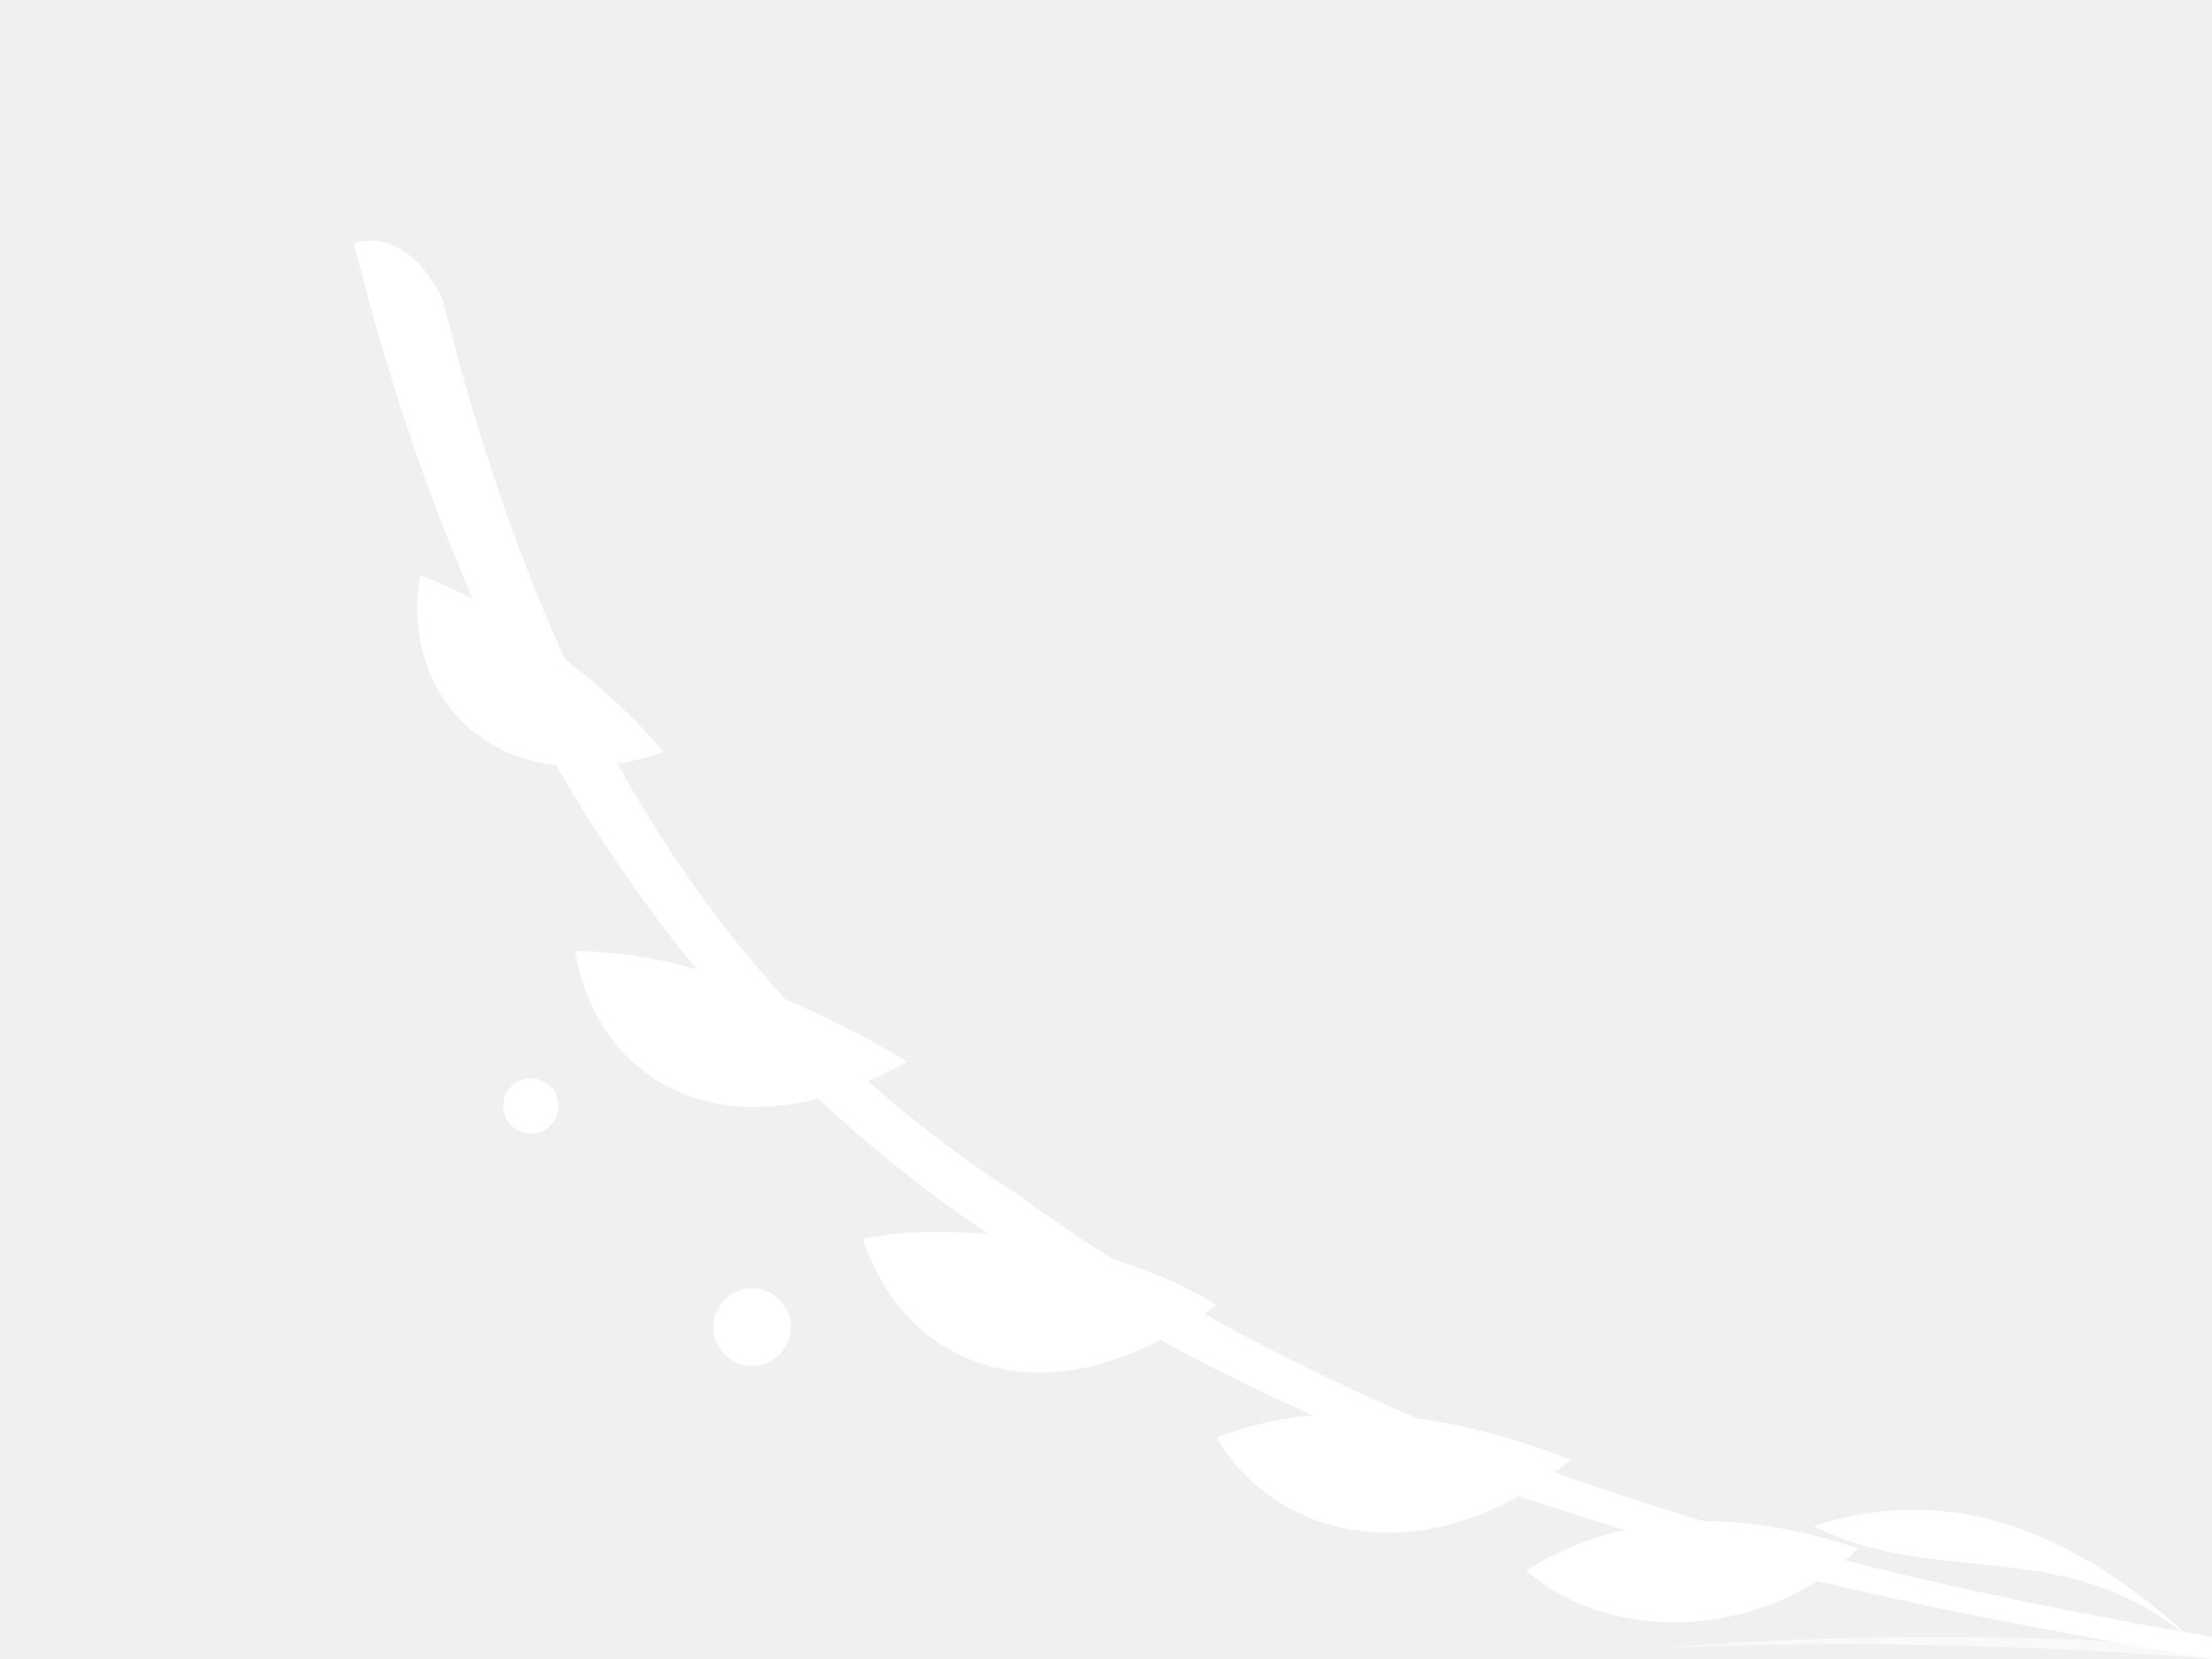
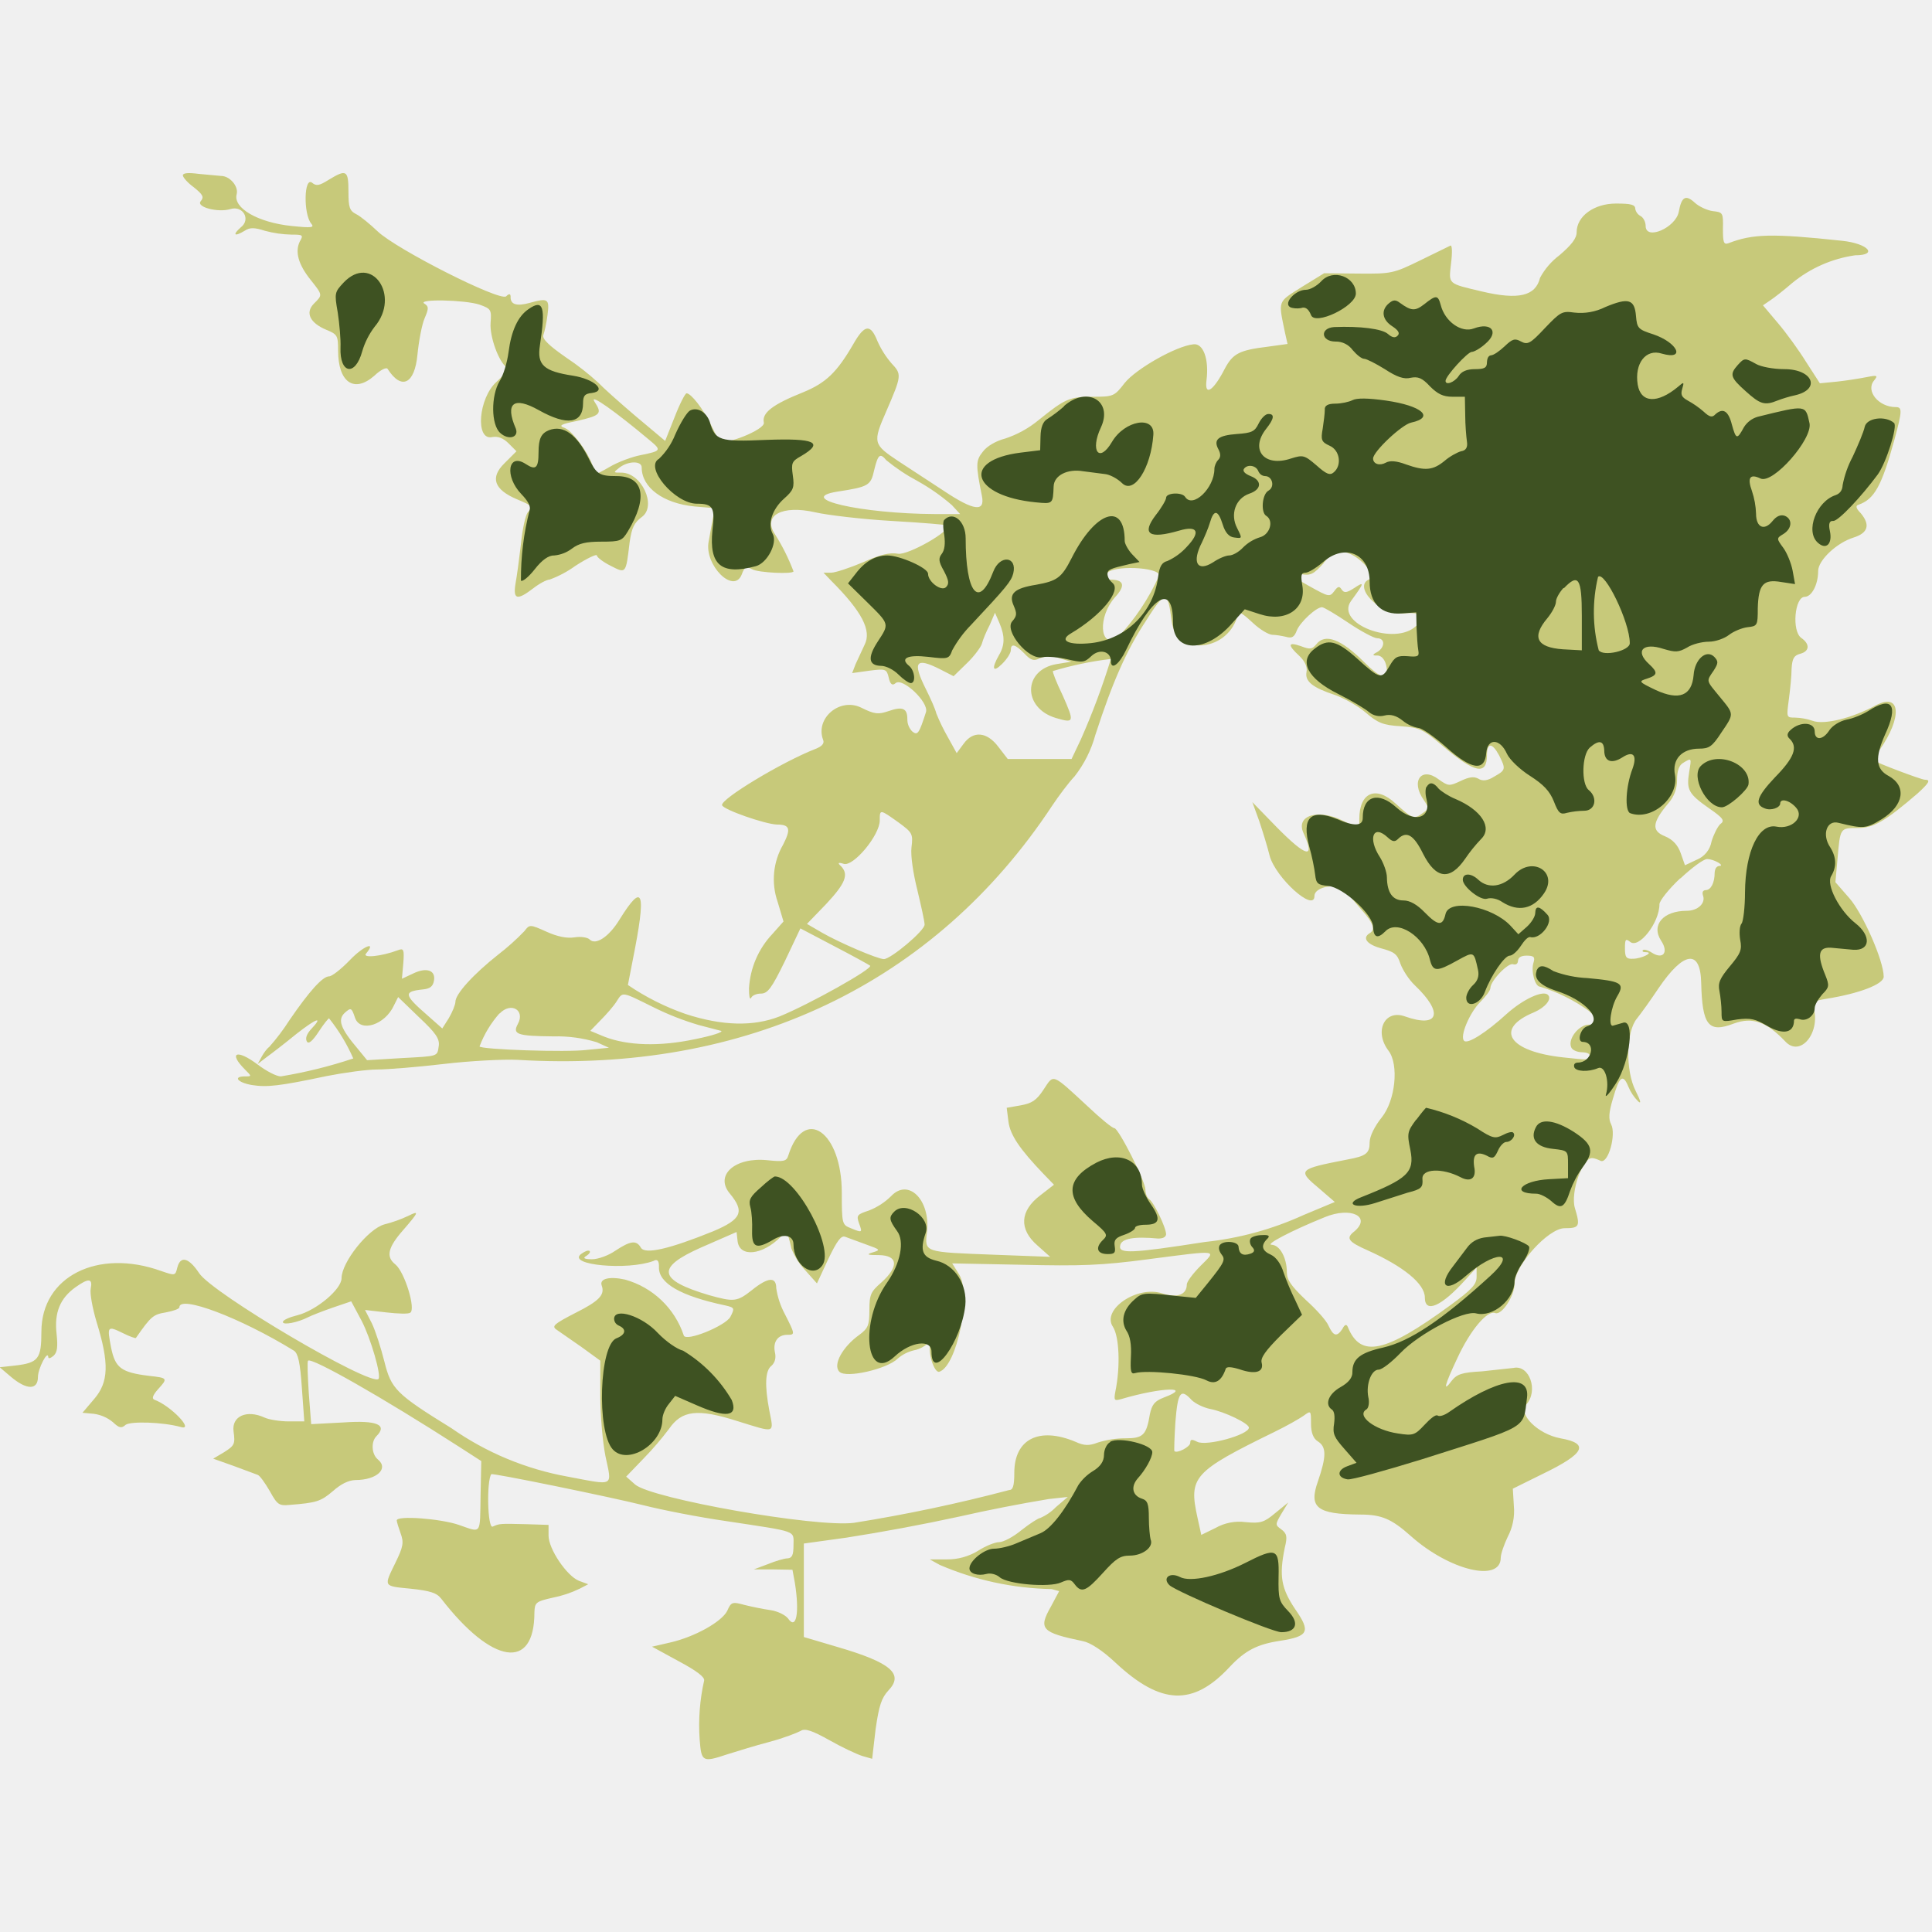
- <svg xmlns="http://www.w3.org/2000/svg" viewBox="0 0 200 150" fill="none">
-   <path d="M 200 150 C 165 144 125 136 90 112 C 60 92 42 62 32 22 C 35 21 38 23 40 27 C 49 63 64 90 92 108 C 125 132 165 142 200 148 Z" fill="white" />
-   <path d="M 168 140 C 160 148 146 149 138 142 C 146 137 156 136 168 140 Z" fill="white" />
-   <path d="M 142 132 C 130 142 116 140 110 130 C 120 126 132 128 142 132 Z" fill="white" />
-   <path d="M 110 118 C 95 129 82 124 78 112 C 88 110 102 113 110 118 Z" fill="white" />
-   <path d="M 82 96 C 66 105 54 98 52 86 C 62 86 74 91 82 96 Z" fill="white" />
-   <path d="M 60 68 C 45 73 36 63 38 52 C 46 55 55 62 60 68 Z" fill="white" />
-   <path d="M 200 150 Q 182 132 164 138 C 176 144 188 138 200 150 Z" fill="white" />
-   <circle cx="68" cy="120" r="3.5" fill="white" />
-   <circle cx="48" cy="100" r="2.5" fill="white" />
-   <path d="M 200 150 Q 175 148 150 149 Q 175 147 200 149 Z" fill="white" opacity="0.6" />
+ <svg xmlns="http://www.w3.org/2000/svg" viewBox="0 0 560 560">
+   <path fill="#c7c97a" fill-rule="evenodd" d="M53 50.8c0 .6 1.4 2.2 3.2 3.5 2.6 2.1 3 2.8 2 4-1.5 1.7 5 3.4 8.6 2.3s6 3 3 5.3c-2.5 2.2-1.9 2.8 1.1 1 1.5-1 2.8-1 5.9 0a32 32 0 0 0 7.6 1.1c3.4 0 3.6.1 2.5 2q-2.2 4.5 3.2 11.2c3.5 4.4 3.4 4.3.9 6.8-2.6 2.6-1.2 5.6 3.6 7.6 3.2 1.3 3.4 1.7 3.4 6 0 9.2 4.6 12.4 10.4 7.4 2-1.9 3.7-2.7 4-2 4 6.2 7.8 4.3 8.6-4.2.4-4 1.3-8.8 2.1-10.6 1.2-2.8 1.2-3.4-.1-4.2-2.2-1.4 11.8-1.1 16 .3 3.3 1.2 3.5 1.4 3.2 5.3-.3 4 2.4 11.4 4.7 12.9.6.3-.8 2.2-3 4.2-5.2 4.7-6.2 17-1.3 16q2.5-.5 4.8 1.8l2.3 2.3-3.5 3.5q-6.3 6.2 3.6 10.4c4.7 2 4.7 2 3.2 3.8-.7.8-1.6 5-2 9.2-.5 4.3-1.2 9.5-1.6 11.6-.7 4.5.5 4.8 5.2 1.2 1.8-1.4 3.9-2.5 4.7-2.5a31 31 0 0 0 7.5-4c3.4-2.2 6.2-3.5 6.2-3s1.8 1.9 4 3c4.5 2.3 4.4 2.4 5.5-6.8.6-4.2 1.3-5.7 3.6-7.4 4.3-3.2-.1-12.8-6-12.8-2.4 0-2.4 0-.5-1.5 2.5-1.9 6.4-2 6.4 0 0 5.8 6.2 10.4 15.3 11.3l5.9.5-.7 3.6-1.1 6.1c-1.3 6.8 7.3 15.4 9.6 9.5.8-2.2 1.3-2.4 3-1.5 1.7 1 12 1.5 12 .6a60 60 0 0 0-5.4-10.8c-3.6-5.4 2.1-8.5 11.7-6.3 3.5.8 13.5 2 22.2 2.5s16 1.1 16.1 1.3c1.4 1.4-11.4 8.7-14.3 8.2-2.4-.4-5.1.2-10.2 2.5-3.8 1.6-8 3-9.2 3h-2.2l2.2 2.3c9 9 11.8 14.5 9.7 18.6l-2.6 5.6-1 2.6 5-.7c4.7-.6 5-.5 5.6 2q.6 2.9 2 1.6c2-1.7 9.7 5.6 8.8 8.4-2 6.2-2.4 6.9-4 5.6a5 5 0 0 1-1.4-3.6c0-3.1-1.4-3.7-5.4-2.3-3 1-4 1-8-1-6.2-3-13.4 3.1-11 9.4q.6 1.5-2.3 2.6c-9.7 3.8-27.6 14.6-27 16.3.4 1.3 12.5 5.5 15.9 5.6 3.8 0 4.1 1.3 1.8 5.8a20 20 0 0 0-1.6 16.6l1.7 5.7-3.2 3.6a25 25 0 0 0-6.8 15.8q0 3.5.6 2.8c.2-.7 1.5-1.3 2.8-1.3 2 0 3.1-1.4 7-9.4l4.5-9.5 9.7 5.1c5.4 2.8 10.1 5.4 10.5 5.7 1 .8-17.6 11.2-26.2 14.7q-11.4 4.5-27.3-.7a71 71 0 0 1-16.7-8.4l1.4-7.2c4-20 3.1-22.9-3.8-11.8-3.1 5.1-7 7.6-8.7 5.8-.6-.6-2.6-.9-4.4-.6q-3.3.5-8-1.6c-4.9-2.2-5-2.2-6.5-.2a70 70 0 0 1-7.6 6.8c-7.2 5.7-12.4 11.4-12.4 13.7 0 .8-.9 3-1.9 4.7l-1.9 3-4.3-3.8c-6.9-6-7-6.9-1.4-7.5 2.2-.2 3-.9 3.3-2.6.5-3-2.2-3.9-6.1-2l-3.2 1.5.4-4.5c.3-4 .1-4.4-1.5-3.8-4.7 1.8-10.5 2.4-9.3 1 3.2-3.8-.8-2.2-4.7 1.9-2.5 2.6-5.2 4.7-6 4.7q-2.8 0-11.5 12.7a61 61 0 0 1-5.9 7.8c-.5.3-1.5 1.6-2.1 2.7l-1.2 2.2 2.6-2c1.4-1 5.3-4 8.6-6.7 6-4.7 8-5.3 4.1-1.2q-1.7 2-1.1 3.3.7 1.5 3.5-2.8c1.5-2.3 2.9-4 3-3.8a52 52 0 0 1 7 11.6 137 137 0 0 1-21 5.2c-1.3 0-4.3-1.6-6.8-3.5-6-4.5-8.5-3.4-3.6 1.5 2 2 2 2 0 2-3.6 0-2.1 1.8 2 2.5 4.4.7 8 .3 21.7-2.6 5.1-1 11.7-1.9 14.6-1.9s11.7-.7 19.3-1.6 17.2-1.4 21.4-1.2c66.2 4 120.9-22 155-73.7 1.8-2.7 4.7-6.6 6.5-8.5a34 34 0 0 0 6-12c5-15.4 9-24.4 14.5-32.8 5.8-9.2 6.5-9.2 7.6-.2 1.2 10 15.7 9.2 19-1.1.5-1.8.9-1.7 4.5 1.6 2.1 2 4.7 3.5 5.7 3.5s2.7.3 4 .6c1.7.5 2.4 0 3.1-1.9 1-2.4 5.6-6.7 7.3-6.7.5 0 3.9 2 7.6 4.5s7.5 4.5 8.4 4.5c2.3 0 2.3 2.6 0 4q-2.2 1.1 0 1c1.6 0 2.8 2 2.8 4.6q-.2 3.7-6.5-2.6-10.2-10.2-14-5.2c-1.2 1.4-1.8 1.5-4.4.5q-5.7-2-.5 2.8 2.5 2.4 2.1 4.7c-.5 2.7 1.7 4.5 8.4 6.7 2.5.9 6.5 3.1 8.7 5 3.5 3 5 3.7 10.2 4 5.6.4 6.5.9 12.4 5.9 9.1 7.7 12.6 8.4 12.6 2.5 0-3.7 1.5-3.7 3.5 0 2 4 2 4.3-1.4 6.2q-2.8 1.8-4.6.6c-1.3-.7-2.7-.5-5.2.7-3.2 1.5-3.5 1.5-6.3-.5-5-3.8-8.2.5-4.3 6 1.5 2.3 1.5 2.5-.2 3.7-2.7 2-3 1.8-8-2.7-5.7-5.3-10.5-3.2-10.5 4.5 0 3.1.3 3-4.5.6-7.3-3.7-14-1.7-11.7 3.4q5.3 11.6-7.8-1.7l-7-7.2 2 5.5c1 3 2.4 7.5 3 10 1.7 6.4 13 16.6 13 11.7 0-2.8 7-3.9 9-1.4l4.9 5.7c3.2 3.6 3.8 5.5 2.1 6.5-2.3 1.4-.7 3.3 3.4 4.4 3.7 1 4.6 1.6 5.5 4.4.7 1.9 2.5 4.7 4.2 6.3 8.4 8 7 12.5-2.9 9-5.9-2.1-9 4.4-4.7 10 3 4 2 14.3-2 19.3-2.1 2.6-3.5 5.5-3.5 7.2 0 3.2-1 4-6.5 5-14.3 2.8-14.6 3-8 8.5l4.4 3.8-9.1 3.8a92 92 0 0 1-28.6 7.8c-21.2 3.3-25.1 3.5-24.5 1q.5-3 11-2 2.1 0 2.3-1.2c0-2-3.6-9.4-4.9-10.2-.6-.4-1.1-1.6-1.1-2.8 0-2.4-7.8-17.8-9-17.8-.6 0-4-2.8-7.7-6.3-10.6-9.8-9.8-9.4-12.8-4.9-2.1 3.2-3.4 4-6.7 4.6l-4 .7.5 4c.5 3.9 3.3 8 10.2 15.2l3 3.1-4 3.1c-5.9 4.5-6.2 9.8-.8 14.5l3.7 3.3-16-.6c-20.8-.8-20.4-.6-19.7-6.7 1-9.2-5.4-15.6-10.4-10.3a19 19 0 0 1-6.5 4.2c-3.4 1.1-3.6 1.4-2.8 3.7 1 2.7 1 2.8-2.4 1.4-2.5-1-2.6-1.2-2.6-10.3 0-17.7-10.9-25.3-15.5-10.8-.5 1.7-1.3 1.9-6 1.4-9.4-1-15.4 4.3-11 9.6s3.5 7.5-4.8 11q-19 7.7-20.9 4.8c-1.3-2.3-3-2.1-7.4.8-2 1.4-5 2.5-6.8 2.5q-3.4 0-1.6-1 1.3-.9.9-1.4-.7-.4-2.5.9c-4.1 3.2 13.5 4.8 21 2q1.7-1 1.6 1.8-.2 7 19.3 11.1c2.6.6 2.7.8 1.4 3.3-1.4 2.6-12.9 7.3-13.5 5.4a25 25 0 0 0-17-16.2c-4.5-1-7.5-.3-6.8 1.7 1 2.7-.7 4.5-7.7 8-6 3.1-6.9 3.8-5.4 4.8l7.2 5 5.5 4v10.2c0 5.7.7 13.5 1.5 17.5 1.9 9 2.8 8.5-11 5.9a85 85 0 0 1-33.6-14c-16.2-10-17.5-11.4-19.5-19.4-1-4-2.6-8.9-3.6-11l-2-3.9 6.1.7c3.4.4 6.5.5 7 .1 1.7-1-1.6-11.8-4.3-14-2.8-2.2-2.2-4.9 2.3-10 4.5-5.2 4.7-5.7 1.5-4.1a38 38 0 0 1-7 2.5c-4.7 1.3-12.4 11-12.4 15.6 0 3.2-7.3 9.3-12.7 10.7-2.4.6-4.3 1.4-4.3 2 0 1 4.4.1 7.3-1.4 1-.5 4.3-1.8 7.2-2.8l5.3-1.8 3 5.6c2.7 5.2 5.8 16 4.9 16.9-2.3 2.2-48.2-24.8-52-30.7-3-4.5-5.4-5.1-6.3-1.6-.6 2.4-.6 2.4-4.7 1C28.3 361.8 12 370 12 386c0 7.9-.9 9-7.5 9.8l-4.6.5 3.3 2.8c4.5 3.8 7.8 3.9 7.8 0 0-2.4 2.9-8 3-5.7q.1.7 1.5-.4c1.1-1 1.3-2.5.9-6.4-.7-6.1 1-10.3 5.5-13.5 3.8-2.7 5-2.6 4.4.4-.3 1.3.5 5.7 1.7 9.7 3.7 12 3.5 17.4-.7 22.3l-3.4 4 3.3.3a11 11 0 0 1 5.5 2.4c1.8 1.7 2.5 1.9 3.7.8 1.5-1.1 10.8-.8 15.9.6 4.3 1.3-2.8-6.2-7.6-7.9q-1.1-.5 1-2.9c3-3.3 3-3.4-2.5-4-8.1-1-9.8-2.3-11-8.2-1.2-6.2-1.1-6.4 3.4-4.2 2 1 3.7 1.6 3.8 1.4 4.4-6.3 5-6.8 8.7-7.4 2.1-.4 3.9-1 3.9-1.5 0-3.6 17.6 3 33.2 12.6 1.2.8 1.8 3.4 2.3 10.8l.7 9.7h-4.5c-2.5 0-5.7-.5-7-1.1-5.2-2.4-9.6-.4-9 4 .5 3.6.3 4.1-2.7 6l-3.2 1.9 5.9 2.1 7 2.6c.6.2 2.1 2.3 3.5 4.7 2.2 4 2.7 4.3 5.8 4 7.7-.6 9-1 12.5-4q3.5-3.1 6.5-3.2c6.2 0 9.8-3.3 6.5-6-1.8-1.5-2-5.1-.4-6.7q5-5-9.5-4l-9.4.5-.7-9c-.3-5-.5-9.2-.2-9.4 1-1 21 10.3 44 25.1l6.2 4-.2 9.8c-.2 11.8.4 11-6.3 8.7-5.2-1.8-18-2.8-18-1.3 0 .4.5 2 1.1 3.7 1 2.7.8 3.9-1.5 8.6-3.4 7-3.6 6.7 4.5 7.5 5.6.6 7.5 1.2 8.8 2.9 14.7 19 27 21 27 4 .1-2.9.4-3.2 5.3-4.3a32 32 0 0 0 7.8-2.6l2.5-1.3-2.7-1c-3.5-1.4-8.8-9.2-8.8-13.1V442l-6.2-.2c-8-.2-8-.2-10 .7-1.5.6-1.8-13.2-.4-15.2.3-.4 34.5 6.6 44.1 9 5.5 1.4 16.3 3.5 24 4.6 21 3.2 19.5 2.6 19.5 7 0 2.8-.4 3.7-1.7 3.8-1 0-3.6.8-5.8 1.7l-4 1.5h5.6l5.6.1.7 3.8c1.4 8.8.4 13.8-2 10.3-.8-1-3-2.1-5.1-2.4s-5.5-1-7.5-1.5c-3.6-1-3.9-.8-5 1.7-1.6 3.2-9.5 7.6-16.6 9.2l-5.2 1.2 7.7 4.2q7.7 4.1 7.4 5.6a59 59 0 0 0-1.3 17.1c.5 6.5.8 6.7 8 4.3 2.6-.8 8-2.5 12.2-3.6s8.2-2.7 9.1-3.2c1.2-.8 3.3-.1 8.3 2.7 3.7 2.1 8 4.1 9.6 4.6l2.8.8 1-8.6c1-6.9 1.7-9 3.7-11.2 4.6-4.8.7-8.1-14.7-12.6l-9.8-2.9v-27.1l12.3-1.7a574 574 0 0 0 32.7-6.1 458 458 0 0 1 26-5.1l5.5-.6-3.5 3a14 14 0 0 1-4.5 3.1c-.5 0-3 1.6-5.4 3.5-2.4 2-5.3 3.5-6.5 3.5s-3.9 1.1-6.1 2.5a17 17 0 0 1-9 2.5h-5l2.9 1.6a86 86 0 0 0 32.4 7l2.2.6-2.4 4.5c-3.7 6.5-2.7 7.5 9.3 10 2.1.4 5.7 2.7 9.5 6.3 13.1 12.2 22.4 12.6 33 1.2 4.5-4.8 8-6.6 14.6-7.6 8.3-1.3 9-2.6 4.4-9.2-4-6-4.7-9.5-3-17.8.8-3.2.6-4.1-1-5.3-1.8-1.3-1.8-1.4 0-4.5l2-3.3-3.8 3.1c-3.2 2.7-4.3 3-8.5 2.6a14 14 0 0 0-8.8 1.7l-4.1 2-1.1-5c-2.6-11.8-1.3-13.3 22.4-24.9 3.3-1.6 7-3.7 8.3-4.6 2.2-1.6 2.2-1.6 2.2 2.2q0 4 2 5.2c2.5 1.6 2.5 4.3 0 11.6-2.7 7.6-.3 9.5 12.2 9.6 6.2 0 9.1 1.2 14.7 6.2 11.2 10 26.1 13.6 26.1 6.3 0-1.1 1-3.9 2-6a16 16 0 0 0 1.8-9l-.3-5 8.7-4.3c12.2-5.9 13.6-8.8 5.1-10.3-6.5-1.2-12.4-7-9.9-9.8 3.6-4 .9-11.6-3.7-10.6l-9.2 1c-5.7.3-7.2.8-8.7 2.7q-4 5.4 1.6-6.5c3.8-8.2 8.7-14 11-13.1 1.9.7 5.6-5 5.6-8.5 0-5.3 9.8-16.1 14.5-16.1 4.3 0 4.6-.5 3-5.8-1.4-4.6 2.3-15.1 5.2-14.5.4 0 1.5.4 2.3.8 2.2.8 4.5-7.7 3-10.6-.8-1.5-.7-3.4.5-7.4 1.9-6.6 2.9-7.4 4.5-3.5a13 13 0 0 0 2.8 4.2q1.5 1.4-.7-3c-3-5.9-2.8-17.2.4-21 1.2-1.5 4-5.4 6.2-8.7 7.3-10.8 12.2-11.5 12.4-1.6.3 12.3 2.1 14.6 9.4 11.8 5.4-2 9.5-.6 15 5.2 4.3 4.6 10.2-2.4 8.2-9.8-.4-1.7.1-2 3.7-2.6 9.4-1.5 16.6-4.2 16.6-6.4 0-4.6-6-18.2-9.9-22.7l-4.1-4.7.6-6.6c.8-9.2.7-9.1 5.9-9.1 4.6 0 8-2 17.3-10 3.4-3.1 3.9-4 2.1-4-1 0-14-4.9-14.8-5.6-.2-.1.6-1.5 1.7-3 6.7-9.6 6.1-16.7-1-13-7 3.8-15.2 5.8-18.5 4.5a17 17 0 0 0-5-.9c-2.5 0-2.5 0-1.8-5.2.4-3 .8-7 .8-9 .2-3 .7-3.8 2.5-4.3 2.7-.7 2.9-2.8.3-4.6-2.8-2-1.9-11.9 1-11.9 2 0 3.9-3.5 3.9-7.5 0-3.1 5.4-8.2 10.3-9.7q6.3-2 2-7.1-2-2-.6-2.4c4.6-1.6 6.7-5.4 10.4-18.8 2.3-8.5 2.3-9.5.4-9.5-5 0-8.8-4.7-6.3-7.7 1.2-1.5 1-1.6-2.1-1-2 .4-5.8 1-8.5 1.3l-5.1.5-4-6.2c-2.1-3.4-5.8-8.5-8.2-11.3l-4.3-5.1 2.2-1.5c1.2-.8 4-3 6.2-4.9a37 37 0 0 1 18.3-8.1c6.8 0 3.8-3.4-3.7-4.2-20.5-2.2-26-2-33 .7-1.4.5-1.6-.3-1.6-4.2.1-4.6 0-4.8-2.9-5.1-1.6-.2-4-1.3-5.2-2.4-2.7-2.5-3.9-1.8-4.7 2.6-.9 4.6-9.6 8.4-9.6 4.1 0-1.2-.7-2.5-1.5-2.9a3 3 0 0 1-1.5-2c0-1.3-1.2-1.6-5.6-1.6-6.4 0-11.4 3.7-11.4 8.3 0 1.8-1.5 3.7-5 6.7a20 20 0 0 0-5.6 6.5c-1.3 5.3-6.2 6.5-16.8 4-10.1-2.4-9.7-2-9-8.2.4-3.2.3-5.4-.2-5.1l-8.8 4.3c-7.6 3.7-8.2 3.9-17.8 3.8l-10-.1-6.5 4c-7.1 4.5-6.8 3.7-4.8 13.4l.7 3.1-5.8.8c-8.2 1-10 2-12.3 6.2-3.3 6.5-6 8.4-5.4 3.6.8-6.1-.9-10.9-3.8-10.5-5 .5-16.6 7.1-19.9 11.2-3 3.9-3.3 4-9.3 4-6.8 0-8 .6-15.7 6.8a30 30 0 0 1-9.6 5.3c-2.7.7-5.3 2.2-6.5 3.8-2.1 2.6-2.1 3.8-.3 12.8 1 4.8-2.3 4.4-11-1.4l-13.3-8.7c-7.2-4.8-7.4-5.3-3.4-14.4 4.5-10.4 4.5-10.7 1.5-13.9a26 26 0 0 1-4.1-6.5c-2-5-3.7-4.8-7 1-4.7 8.1-7.9 11.2-14.5 13.9-9 3.6-12 6-11.4 8.8.5 2-11.6 6.8-13 5.3L206 123c-2.2-4.5-5.7-9-7-9-.4 0-2 3.1-3.5 7l-2.7 6.8-8.7-7.3c-4.7-4-9.5-8.3-10.6-9.5a77 77 0 0 0-9.3-7.3c-5.2-3.6-7.1-5.5-6.7-6.6.3-.8.9-3.4 1.2-5.8.6-4.7.2-5-5.2-3.5q-5.4 1.5-5.5-1.5.1-1.8-1.3-.4c-1.9 1.5-31.7-13.6-37.2-18.8-2.2-2.1-5-4.4-6.2-5-2-1-2.3-2-2.3-6.6 0-6.2-.6-6.5-5.7-3.4-2.7 1.7-3.6 1.9-4.8.9-2.4-2-2.6 9-.3 11.8 1 1.2.2 1.3-5.7.7-9.7-1-17-5.2-15.9-9.2.6-2.3-2-5.3-4.5-5.3l-6.5-.6q-4.5-.6-4.6.4m119.3 65.6c2.3 3.5 1.9 4-5 5.6-5 1-5.5 1.4-3.5 2.1 2.5 1 8.2 9.3 8.2 12.1 0 1.7.4 1.6 4.6-.8 2.5-1.5 6.6-3 9.2-3.5 5.9-1.2 6-1.4 2.5-4.3-9.9-8.3-17.6-13.8-16-11.2m81.1 19.8c-1 4.5-1.5 4.9-10.7 6.3-12.4 2 7 6.4 28.2 6.5h7.4l-2.4-2.6a59 59 0 0 0-10-7 55 55 0 0 1-9-6c-1.8-2.2-2.4-1.7-3.5 2.8m130.3 27c-3 3.3-3.8 3.7-6.6 3.2-4.5-1-3.9 0 2.6 3.6 5.4 3 5.7 3.1 7 1.4 1.1-1.5 1.5-1.6 2.2-.5.7 1 1.4 1 3.7-.5 3-2 2.9-1.5-1 3.8-4.7 6.6 12.8 13.2 18.9 7.2q4.5-4.3-3.8-3.6c-7 .5-15-8.2-9.5-10 2.1-.7-2.8-6.3-6.5-7.5-3.3-1-3.7-.9-7 2.8m-62.8 3.2q-1.2 1.8.8 1.7 6.2 0 1.5 5.1c-5 5.6-4.5 14.7.5 12a65 65 0 0 0 12.3-18.3c0-2.5-13.8-3-15.1-.6m-34 14.9c-1 1.9-2 4.3-2.3 5.5-.3 1-2.3 3.7-4.4 5.7l-3.8 3.7-3.9-2c-7.1-3.6-8.1-2.2-4.1 5.8 1.3 2.6 2.7 5.7 3 7a56 56 0 0 0 3.3 6.8l2.6 4.7 2-2.7c2.8-3.9 6.8-3.5 10.1.9l2.7 3.5h18.5l2.7-5.7A209 209 0 0 0 322 191a99 99 0 0 0-16.8 3.5c-.2.2 1 3.3 2.8 7 3.5 7.9 3.4 8.2-2 6.6-9.6-2.9-9.5-13.9.2-15.6l4.3-.7-3.4-1a8 8 0 0 0-5.7 0c-1.8.9-2.6.6-4.5-1.4q-3.9-4-3.9-1c0 .9-1.1 2.6-2.5 4-2.7 2.7-3.2 1.5-1-2.4 1.8-3 1.8-5.6.2-9.4l-1.3-3zm201 40q-1.8 1-1.8 4.9a10 10 0 0 1-2.5 6.8c-4.7 5.6-5 8-1 9.6q3.4 1.4 4.6 5l1.2 3.4 3.4-1.6a7 7 0 0 0 4.3-5.3c.6-2 1.7-4.2 2.5-5 1.4-1 1-1.7-3.2-4.6-6-4.2-6.6-5.4-5.8-10.4.7-4.3.8-4.3-1.7-2.8M255 237.8c0 4.3-7.6 13.4-10.4 12.6q-2.5-.8-.8.7c2.3 2.4 1.2 5-4.3 10.9l-5.6 5.8 4.3 2.5c5 2.9 16.2 7.7 18 7.7 2 0 11.8-8.2 11.8-10 0-.9-1-5.4-2.1-10-1.2-4.8-2-10-1.7-12.4.5-3.9.2-4.3-3.6-7.1-5.6-4-5.6-4-5.6-.7m232 16.8c-3.3 3.1-6 6.5-6 7.5 0 5.4-6 13-8.5 10.9-1.3-1-1.5-.8-1.5 1.9 0 2.6.4 3.1 2.3 3 2.5 0 6.3-1.9 3.8-1.9q-1.3 0-.9-.6c.3-.3 1.5 0 2.7.8 3.2 2 4.8-.2 2.6-3.5-3-4.6.6-8.7 7.4-8.7 3.2 0 5.6-2.2 4.7-4.5q-.4-1.4.8-1.5c1.5 0 2.6-2.1 2.6-5q.1-1.8 1.3-2c1.9 0-1.5-2-3.5-2-1 0-4.4 2.5-7.7 5.6M440 278.5q-.1 1.3-1.4 1c-1.4-.6-6.6 4.8-6.6 6.9 0 .7-1.4 2.5-3 4.1-3 3-6 10-4.6 11.2 1 1 6.4-2.4 12.3-7.8 4.8-4.3 10.6-7 12-5.5 1.2 1.2-.8 3.6-4 5-11.7 4.8-7.5 11.4 8.5 13.1 7.4.8 7.2.8 7.6-.4q.1-1-2.2-1.1c-1.5 0-3-.7-3.2-1.5-1-2.4 2.3-6.5 5.1-6.5q4.6.2.3-3.8a48 48 0 0 0-14.4-7.2c-1.5 0-2.7-4.6-1.9-7 .5-1.6.1-2-2-2q-2.4 0-2.5 1.5m-261.3 11.8c-.8 1.3-3 3.8-4.6 5.4l-3 3.1 4.1 1.7c6.7 2.6 16 2.9 26.3.7 5-1 8.3-2.1 7.5-2.4l-6.5-1.7a80 80 0 0 1-13-5.1c-9.5-4.7-8.9-4.6-10.8-1.7m-64.5 1.1c-2.6 5.7-9.8 8-11.3 3.6-1-3-1.2-3-3-1.4-2.1 2-1.2 4.5 3.8 10.4l2.7 3.3 9.9-.6c11.1-.6 10.4-.4 10.9-3.7.2-2-1-3.7-5.8-8.2l-6-5.8zm30.6 2.3a31 31 0 0 0-5.8 9.6c0 .9 25.4 1.8 31.3 1l6.2-.6-3.5-1.6a40 40 0 0 0-12.6-1.7c-10.6-.1-11.9-.6-10.3-3.6 2.2-4-2-6.5-5.3-3m239.2 59c-9.9 4-17.4 8-15.4 8 2.4.1 4.4 3.8 4.4 8 0 2.2 1.3 4 5.5 8 3 2.7 6 6 6.6 7.5 1.4 3 2.4 3.3 4 .9q1-2 1.6-.5c3.7 9 10.7 7.5 29.6-6.3 6.3-4.6 7.7-6.1 7.7-8.3v-2.7l-3.2 3.5c-7 7.8-11.8 9.9-11.8 5.2 0-4-6.2-9-16.4-13.6-5.9-2.6-6.6-3.6-4-5.6 5-4.3-1.1-7.2-8.6-4.1m-180.8 8.8c-13.1 5.8-12.5 9.4 2.3 13.8 7.2 2 8.1 2 12.5-1.5q7-5.6 7-.5a23 23 0 0 0 2.5 7.5c3 5.9 3 6 .7 6-2.7 0-4.2 2-3.6 5q.6 2.5-1 4-2.7 2-.6 13c1.3 6.7 2 6.5-9.3 3-11.6-3.7-16.1-3.1-19.8 2.3a89 89 0 0 1-7.3 8.5l-5.1 5.3 2.6 2.3c4.8 4.1 52.3 12.5 63.4 11.1a457 457 0 0 0 45-9.5c1.1 0 1.5-1.2 1.5-5 0-9.8 7.2-13.4 17.7-9 2.6 1.2 4 1.2 6.6.2a27 27 0 0 1 8-1.2c5 0 6-.9 7-7 .6-2.8 1.4-3.8 4-4.8 8.8-3.3-.7-3-12.2.4-2.1.6-2.3.5-1.8-2.2 1.5-7.3 1.1-15.9-.7-18.7-3.4-5 7-12.1 14.3-9.7 4.3 1.4 7.1.4 7.1-2.6 0-.8 1.8-3.2 4-5.4 4.7-4.7 5.6-4.6-15.2-1.9-13.5 1.8-19.7 2-36.6 1.6l-20.2-.4 2 3.2c3.6 5.8-.6 26.5-5.7 28.2-1.4.5-3.3-5-2.7-7.9q.8-2.9-.5-.6c-.6.9-2.5 2-4.2 2.3a11 11 0 0 0-4.7 2.4c-3 3-15 5.8-16.9 3.8-2-2 1-7.3 5.8-10.7 2.5-1.9 2.9-2.7 2.9-7.2s.4-5.3 3.5-8c5.1-4.6 4.8-7.8-.7-7.9-3.5 0-3.8-.2-1.8-.8 2.3-.7 2.2-.8-2-2.3l-6-2.2c-1.2-.5-2.4 1.2-4.9 6.4l-3.3 7.1-3.4-3.8a20 20 0 0 1-4-6.3c-1.2-5.2-1.3-5.3-3.1-3.4-5.4 5.4-11.9 6-12.5 1.3l-.3-2.7zm137.5 50.5c-.3 4.6-.4 8.4-.3 8.5.7.8 4.6-1.2 4.6-2.4 0-1 .4-1.1 2-.3 2.6 1.4 15-2 15-4.1 0-1.2-7-4.6-11.2-5.4-2-.4-4.4-1.6-5.4-2.6-3.2-3.5-4-2.3-4.7 6.3" />
+   <path fill="#3e5222" fill-rule="evenodd" d="M99.6 81.9c-2.6 2.8-2.7 3-1.7 8.7.5 3.3.9 7.8.8 10.1-.3 7.7 4.3 8.5 6.3 1.1a22 22 0 0 1 3.6-7.1c7.6-9-.9-21.3-9-12.8m283.4-.4c-1.3 1.4-3.3 2.5-4.5 2.5-3 0-6.5 3.8-4.6 5 .7.4 2.2.5 3.2.3q1.8-.7 2.9 2c1.1 3.2 13-2.5 13-6.2 0-4.9-6.6-7.3-10-3.6m29.8 6.7c-2.6 2-3.7 2-7-.4-1.3-1-2-.9-3.2.1-2.4 2-2 4.8 1 6.7q2.6 1.7 1.5 2.7-1 1.1-2.8-.5c-1.7-1.5-8-2.3-15.6-2-4.2.3-3.8 4.2.4 4.2a6 6 0 0 1 5 2.5c1.2 1.4 2.6 2.5 3.3 2.5s3.4 1.4 6 3c3.5 2.3 5.6 3 7.5 2.5 2.1-.4 3.3 0 5.6 2.5 2.2 2.2 3.8 3 6.5 3h3.6l.1 5.3c0 2.8.3 6.3.5 7.7q.4 2.5-1.7 2.8c-1.1.3-3.3 1.5-4.8 2.8-3.3 2.7-5.6 3-11.2 1q-4-1.5-5.8-.5c-1.8 1-3.7.4-3.7-1.2 0-2 8.3-9.8 11-10.4 7-1.5 3.2-4.9-7.3-6.4q-7.8-1.1-9.7-.1c-1 .5-3.2 1-5 1q-3.2 0-3 1.8c0 1-.3 3.4-.6 5.4-.6 3.3-.4 3.9 2 5 3 1.3 3.6 5.7 1.2 7.7-1.1 1-2.2.5-5-2-3.5-3-3.9-3.1-7.4-2-7.7 2.6-12-2.5-7.2-8.6q3.5-4.4.6-4.3c-.8 0-2 1.2-2.8 2.8-1.1 2.3-2 2.7-6.3 3-5.4.4-6.9 1.6-5.3 4.5q1 1.9-.1 3c-.6.6-1.1 1.8-1.1 2.6 0 5.6-6.3 11.6-8.5 8.1-.9-1.4-5.5-1.2-5.5.3 0 .6-1.4 3-3 5q-6.3 8.3 6.8 4.5c5.4-1.6 6.3.4 2.2 4.7a17 17 0 0 1-5.6 4.1c-1.6.4-2.3 1.5-2.7 4.5a22 22 0 0 1-19.4 19.3c-6.5.7-9.5-.7-5.9-2.8 8.8-5.2 14.7-12.4 12.1-14.6q-1.4-1.2-1.5-2.6c0-1.3.8-1.6 6.4-2.9l2.9-.6-2.2-2.3c-1.1-1.2-2.1-3-2.1-3.8 0-11.5-8.5-8.7-15.4 5-2.9 5.7-4.2 6.6-10.3 7.7-6.3 1-8 2.6-6.5 6 1 2.3 1 3-.4 4.6-2.4 2.7 4.7 11.3 8.7 10.4 1.4-.3 4.7 0 7.3.6 4.3 1 4.9 1 6.9-.9 2.4-2.3 5.7-1.4 5.7 1.4s2.4 1 4.4-3.2c7.6-16 13.6-19.5 13.6-8 0 8.8 9.5 9 17.1.3l3.7-4.1 4.3 1.4c7.6 2.5 13.5-1.5 12.4-8.2-.5-3-.4-3.8.9-3.8.8 0 3-1.3 5-3 6.3-5.6 13.6-2.6 13.6 5.6 0 6.3 3.4 9.7 9.3 9.2l4.2-.3.1 4.5c.1 2.5.3 5.4.5 6.5.3 1.7 0 2-3.1 1.7-3-.2-3.7.2-5.2 2.8-2.3 4-2.8 3.9-9.3-2-6-5.4-8.6-6-12.4-3-4.8 3.6-2.1 8.7 6.7 13.1 4 2 8 4.4 9 5.3a5 5 0 0 0 4.5 1q2.6-.7 5.3 1.5a10 10 0 0 0 4.5 2.1c1 0 4.6 2.5 8 5.5q11.1 10 11.7 1.7c.4-4.3 4-4.2 6 .3.8 1.7 3.7 4.5 6.7 6.4 3.9 2.5 5.7 4.4 6.9 7.4 1.3 3.4 1.9 3.9 3.8 3.3a24 24 0 0 1 5-.6c3.2 0 4-3.8 1.3-6-2.2-1.8-2-10.2.3-12.3q4-3.5 4.2.8c0 3.3 2.2 4 5.3 2s4.3-.6 2.9 3.3c-2 5.2-2.3 12.2-.7 12.9 6.2 2.3 14.2-4.5 13-11.1-.9-4.5 2-7.6 7-7.6 2.9 0 3.8-.6 6.4-4.6 3.8-5.6 3.8-5.3-.4-10.4-4-4.9-4-4.4-1.8-7.6 1.4-2.2 1.4-2.7.2-4-2.3-2.3-5.7.7-6 5.3q-.8 9-11 4.3c-5-2.4-5-2.5-2.5-3.3 3.1-1 3.2-1.8.6-4.2-4.2-3.8-1.8-6.4 4.2-4.4 3.4 1 4.3 1 6.8-.4 1.5-1 4.4-1.7 6.3-1.7s4.5-.9 5.9-2c1.3-1 3.7-2 5.3-2.2 2.9-.3 3-.5 3-5.5.2-6.9 1.6-8.5 6.8-7.6l4 .6-.7-3.9c-.4-2.1-1.6-5.1-2.7-6.6-2-2.7-2-2.8 0-4 2.6-1.6 2.7-4.4.4-5.3q-1.8-.6-3.5 1.5c-2.4 3-4.8 1.9-4.8-2.1a23 23 0 0 0-1.2-6.6q-2.1-5.8 2.5-3.6c3.6 1.7 15.1-11.4 14.2-16-1.2-5.4-.8-5.4-15-1.9a7 7 0 0 0-4 3c-2 3.7-2.3 3.6-3.5-.7q-1.5-6-4.8-3c-.9 1-1.7.8-3.4-.8a26 26 0 0 0-4.6-3.2c-1.8-1-2.1-1.7-1.6-3.4.6-2 .5-2.1-1.2-.6-6 5-10.8 4.7-11.7-.6-1-6.2 2.4-10.5 7-9 7 2 4.6-3.2-2.5-5.6-4.4-1.4-4.7-1.8-5-5.3-.4-4.9-2.2-5.4-8.9-2.6a16 16 0 0 1-9 1.6c-3.5-.5-4-.2-8.5 4.5-4.2 4.5-5 4.9-6.9 3.9-1.8-1-2.5-.8-4.8 1.4-1.5 1.4-3.2 2.6-4 2.6q-1 .2-1.1 2c0 1.6-.7 2-3.5 2q-3.5 0-4.7 2c-1.2 1.8-3.8 2.8-3.8 1.4s6.4-8.4 7.6-8.4c.7 0 2.6-1.1 4-2.4 4-3.4 1.7-6.3-3.4-4.4-3.6 1.4-8.4-2-9.6-6.8-.8-2.9-1.3-3-4.8-.2m-259.6 1.4q-4.6 3.1-5.8 12.5c-.4 3-1.5 6.7-2.6 8.4-2.5 4.2-2.5 12.6.2 15 2.4 2.2 5.5 1.3 4.5-1.3-3.2-7.4-.6-9.4 6.7-5.3 8.2 4.6 12.8 3.9 12.8-2 0-2.2.5-2.8 2.6-3 4.4-.6.7-4-5.5-5-8.5-1.3-10.5-3.1-9.6-8.8 1.7-11.2 1-13.5-3.3-10.5m350.5 16.2c-2.4 2.7-2.2 3.6 2.3 7.6 4.2 3.8 5.5 4.2 9.2 2.7 1.3-.5 3.5-1.2 5-1.5 7.7-1.7 5.3-7.6-3-7.6-3.2 0-6.8-.7-8.2-1.5-3.2-1.8-3.4-1.8-5.3.3m-195.3 12a40 40 0 0 1-4.9 3.7q-1.8 1.1-1.9 5l-.1 4-5.7.7c-17.3 2.2-14 12.6 4.4 14.4 5 .5 5 .5 5.2-4.6.1-3.2 4-5.2 8.6-4.4l6.2.8c1.4.1 3.7 1.3 5.1 2.7 3.4 3.2 8.3-4.4 9-14 .5-5.8-8.3-4.3-12 2s-6.4 2.6-3.2-4.2c3.6-7.7-4-12.1-10.7-6.2M200 119c-.9.5-2.8 3.6-4.3 7a20 20 0 0 1-4.7 7c-4.3 2.4 4.6 13 11 13 4.7 0 5.3 1.1 4.5 7.8-1 10 2.6 13 12.6 10.3 3.3-.9 6.3-6.7 4.9-9.3-1.6-2.9-.2-7.2 3.3-10.3 2.7-2.4 3-3.2 2.5-6.7-.5-3.6-.3-4.1 2.4-5.6 6.8-4 4-5.2-10-4.7-13.8.6-14.9.2-16.5-5.3-1-2.8-3.6-4.3-5.7-3.2m340.5 4.7c-.3 1.5-2 5.5-3.5 8.7a29 29 0 0 0-2.9 8.2q-.1 2.2-2 2.9c-5.6 1.8-8.9 10.5-5.2 13.8 2.4 2.2 4.3.4 3.5-3.4q-.7-3.1 1-2.9c1.5 0 8.1-7 12.9-13.5 2.4-3.3 5.8-14 4.7-14.9-2.5-2.2-7.9-1.5-8.5 1.1m-381.4 1c-2.2.9-3 2.4-3 6.4 0 4.6-.8 5.3-3.7 3.4-5.2-3.4-6.2 3.6-1.3 8.7q3 3.1 2.4 4.7a80 80 0 0 0-2.5 20.4c.4.4 2.2-1 4-3.3q3.2-4.1 5.7-4a10 10 0 0 0 5.1-2c2-1.5 4-2 8.5-2 5.5 0 6-.2 7.7-3 5.9-9.8 4.6-16-3.3-16-5 0-5.8-.6-8-5q-5.3-10.7-11.6-8.3M360.5 136q-.4 1 2 2c3.4 1.3 3.2 3.9-.4 5.1-4 1.4-5.6 6-3.5 10 1.5 3 1.5 3-.8 2.7q-2.3-.2-3.4-3.8-2-6.4-3.7-.5c-.5 1.7-1.6 4.2-2.3 5.7-3 5.8-1.4 8.7 3.2 5.8 1.6-1.1 3.7-2 4.7-2s2.8-1 4-2.3a12 12 0 0 1 5-3c2.8-.8 4-4.8 1.7-6.2-1.6-1-1.2-6.3.7-7.3 1.9-1.1 1.1-4.2-1-4.2q-1.4-.1-2-1.5c-.7-1.7-3.3-2-4.2-.5m-86.8 14.7c-.4.3-.4 2.3 0 4.4q.5 3.8-.7 5.4c-1 1.3-1 2.2.6 5 1.4 2.7 1.6 3.7.6 4.7-1.3 1.3-5.2-1.5-5.2-3.9 0-1.7-8.2-5.3-11.8-5.3q-5.2 0-9.2 5.3l-2.2 2.8 5.6 5.5c6.5 6.4 6.4 6.2 3 11.4q-4.5 6.9 1 7c1.4 0 3.6 1.1 5 2.5s3 2.5 3.6 2.5c1.5 0 1.2-3.6-.5-5-2.7-2.2-.5-3.3 5.6-2.6 5.7.7 6 .6 6.9-1.9a33 33 0 0 1 5.4-7.3c10.4-11.1 11.7-12.7 12.3-15 1.2-5-3.9-5.5-5.8-.5-4.2 11-8 6.3-8-9.7 0-4.9-3.6-8-6.2-5.3m189.5 16.5a44 44 0 0 0 .2 21.3c1.4 1.9 9.1.1 9-2.1 0-6.1-7.3-21.1-9.2-19.2m-10 3.2c-1.2 1.3-2.2 3.1-2.2 4 0 1-1.1 3.1-2.5 4.8q-6.9 8.2 4.5 9l5.5.3v-10c0-11-1-12.4-5.2-8m88.2 35.6c-1.6 1-4.5 2.2-6.3 2.5-1.9.4-4 1.7-4.9 3-1.9 3-4.3 3.1-4.3.4s-4.2-3-7-.4q-1.6 1.4-.2 2.6c2.4 2.4 1.2 5.5-4.3 11.1-5.3 5.6-6 7.9-3 9 1.8.8 4.5-.2 4.5-1.4 0-1.6 2.7-1 4.6 1.2 2.5 2.8-1.3 6.4-5.7 5.5-5.1-1-9 7.1-9.1 19 0 4.3-.5 8.5-1 9.1-.6.7-.7 2.8-.4 4.7.6 2.9.1 4-3 7.7-2.9 3.5-3.5 4.8-3 7.2.3 1.6.6 4.3.6 6 0 3 0 3 4.5 2.2 3.9-.5 5.3-.2 9 2 4.4 2.5 7.5 1.9 7.5-1.7q.1-.8 1.6-.4c2 .8 4.4-1 4.4-3.2 0-.9 1-2.6 2.2-4 2-2 2.1-2.5.9-5.5-2.5-6-2-8.2 1.6-8l6.5.6c5 .3 5.2-4.1.6-7.7s-8.6-11.2-7-13.7q2.4-4-.3-8.3c-2.5-3.7-1-8 2.4-7.1 7.3 1.8 8 1.7 12.6-1.1 6.4-4 7.2-9.6 1.9-12.5-3.7-2-4-5.2-1-12 4-8.6 2-11.3-4.9-6.8M493 222c-3 3 1.6 12 6.1 12 1.8 0 7.4-4.9 7.7-6.6.9-6-9.2-10-13.8-5.4m-79.5 6c-.4.6-.4 2.3 0 3.7 1.4 5.6-3.6 7-8.8 2.3s-9.7-3.3-9.7 3q.1 3.7-7.5.4-11.4-4.6-8 8c.8 2.8 1.5 6.4 1.7 8.1.3 2.6.7 3 3.8 3.3 4.3.4 13 8.3 13 11.9q.2 4.6 3.5 1.3c3.4-3.7 11.4 1.4 13 8.3.9 3.4 2 3.4 7.9.1 4.9-2.7 4.8-2.7 6 2.7q.6 2.6-1.4 4.4c-1.1 1-2 2.7-2 3.7 0 3.2 4.1 1.9 5.4-1.7 1.8-4.8 5.7-10.5 7.2-10.5.8 0 2.2-1.3 3.2-2.8q1.7-2.6 2.7-2.6c2.9.9 7-4.4 5-6.5q-3.4-3.8-3.5-.5c0 1-1 2.7-2.4 4l-2.5 2.2-2.3-2.5c-5.3-5.6-17.7-7.9-18.8-3.4-.8 3.6-2.2 3.5-6-.4q-3.4-3.5-6.2-3.5-4.7 0-4.8-6.7c0-1.5-1-4.2-2-5.8-3.6-5.5-2-9.7 2.2-5.8 1.4 1.3 2.1 1.4 3 .5 2.5-2.5 4.6-1.2 7.3 4.3q5.6 11 12.2 1.4a44 44 0 0 1 4.6-5.7c3.4-3.3.1-8.4-7.4-11.6-2-.8-4.1-2.2-4.9-3q-2.2-2.8-3.5-.5m25.5 25.4c-3.4 3.6-7.6 4.2-10.5 1.5-2.1-2-4.5-2-4.5 0s5.1 6.1 7 5.5c1.2-.4 3.1 0 4.5 1 4.6 2.9 8.9 2 12-2.5 4.3-6.2-3.3-11-8.5-5.5m6.4 28c-.9 2.2 1.2 4.2 5.4 5.6 9 2.8 14.2 8.8 9.2 10.4-1.9.6-3 4.5-1.2 4.5 4 .1 2.6 6-1.5 6q-1.3.1-1 1.3c.4 1.3 4.1 1.5 6.9.3 2-.9 3.4 3.9 2.3 7.6-.4 1.3 1-.2 2.9-3.2 4.2-6.5 5.5-19 1.9-17.5l-2.8.8c-1.4.3-.6-5.4 1.3-8.6 2.2-3.7 1.2-4.3-8.7-5.2a32 32 0 0 1-9.8-2c-2.9-1.9-4.2-1.9-5 0m-34.8 43c-2.6 3.5-2.7 4-1.7 8.8 1.3 6.5-.8 8.4-14.2 13.7-5.2 2-1.6 3.5 4 1.7l9.4-3c4-1 4.5-1.5 4.3-4-.2-3 5.8-3.2 11-.5 3 1.6 4.7.3 4-3q-.8-5.4 3.7-3.2c1.7 1 2.2.7 3.2-1.5.6-1.4 1.7-2.5 2.4-2.5 1.5 0 2.9-1.9 2-2.7-.3-.4-1.7 0-3 .7-2.2 1.1-3 1-7.4-1.9a52 52 0 0 0-14.8-6c-.1-.1-1.4 1.5-2.9 3.5m34.7 2.1c-1.8 3.4.1 5.8 4.9 6.3 4.4.5 4.4.5 4.4 4.5v4l-5.5.3c-8 .4-11.4 4.2-3.7 4.2 1.1 0 3 1 4.3 2.1 2.8 2.6 3.9 2 5.5-2.9a28 28 0 0 1 3.6-6.8c3.5-4.7 3-6.7-2.5-10.3-5.5-3.5-9.7-4-11-1.4M317.8 337c-8.9 4.7-9.2 10-1 17 4.3 3.6 4.4 4 2.8 5.5-2.2 2.2-1.6 4 1.5 4 2 0 2.3-.4 2-2.3s.4-2.5 2.8-3.3c1.7-.6 3.1-1.5 3.1-2s1.3-.9 3-.9c4.1 0 4.6-1.6 1.6-5.9-1.4-2-2.6-4.6-2.6-5.7 0-7-6.2-10-13.2-6.4m-97.3 7.2c-3 2.6-3.6 3.6-3 5.7.4 1.4.6 4.5.5 6.9-.1 4.8 1.2 5.4 6 2.6 3.2-2 6-1.3 6 1.3 0 5.9 5.7 10 8.4 6 3.5-5-7.6-25.7-13.8-25.7-.3 0-2.2 1.4-4.1 3.2m38.7 7c-1.6 1.6-1.5 2.4.8 5.6 2.3 3 1 9.4-2.9 15-8 11.3-6.2 29.2 2.2 21.4 4.7-4.4 10.7-5.1 10.7-1.4 0 9 8.6-2.8 9.8-13.4.6-6-3-11.8-8.5-13-4-1-4.7-3-3-8 1.6-4.5-5.8-9.5-9.1-6.2m103.3 7.8c-.4.6-.2 1.7.4 2.4q1.4 1.4-.5 2-3.2 1.1-3.4-2c0-1.6-4.5-2-5.5-.4q-.5 1.1.5 2.5c1.3 1.6 1 2.3-3.9 8.4l-3.5 4.3-6-.6c-9-1-9.6-.9-11.8 1.1-3.3 2.9-4 6.2-2.3 9q1.6 2.3 1.3 7.6c-.2 4.2 0 5.1 1.2 4.7 3.4-1 17.5.4 20.7 2.1q3.8 2 5.6-3.4.4-.9 4 .2c4.6 1.6 7.1.8 6.4-1.9-.4-1.4 1.1-3.5 5.6-8l6.1-5.9-2-4.3c-1.2-2.4-2.7-6-3.4-8.1-.7-2.3-2.1-4.3-3.6-5q-3.9-1.7-1.2-4.5 1.6-1.4-1.4-1.2c-1.5 0-3 .5-3.3 1m67.7-.3q-3.2.5-5 3l-4 5.3c-4.6 5.8-2.1 7.9 3.6 2.9 8.4-7.4 15.3-7.5 7.2-.1-14 12.8-23.3 19-31.1 20.8-6.7 1.5-8.9 3.3-8.9 7.1q.1 2.4-3.5 4.4c-3.5 2-4.6 5.1-2.4 6.5q1 .8.6 4c-.5 3 0 4 3 7.4l3.5 4-2.7 1c-3 1.1-3 3.3.1 3.8 1.1.2 10.8-2.5 21.5-5.8 31.4-10 29.3-8.6 30.5-17.8 1-7.4-8.8-5.6-22.6 4.1-1.3.9-2.7 1.4-3.3 1s-2.2 1-3.8 2.7c-2.8 3-3.3 3.2-7.7 2.5-6.8-1-12.2-5.2-9.1-7 .6-.4.9-2 .5-3.6-.7-3.7.9-7.9 3-7.9 1 0 3.8-2.2 6.4-4.9 5.3-5.5 18.3-12.4 21.9-11.4 4.8 1.2 11.1-4 11.1-9.4 0-1 1-3.4 2.4-5.4s2.1-4 1.8-4.6c-.8-1.1-7-3.4-8.6-3.1zM178 382.3q.1 1.4 1.5 2c2.2 1 1.8 2.6-.8 3.6-5 1.9-5.8 27-1.1 32.2 4.2 4.7 14.4-1.4 14.4-8.7 0-1.2.8-3.2 1.9-4.5l1.8-2.3 6.2 2.7q13 5.7 10.2-1.5a41 41 0 0 0-14.1-14.3c-1.7-.4-4.9-2.6-7.3-5.1-4.6-5-12.7-7.5-12.7-4.1M321.8 418c-1 .5-1.8 2.2-1.8 3.7q0 2.8-3.2 4.7a14 14 0 0 0-4.2 4c-4 7.6-8.1 12.8-11 14l-6.9 2.9c-2 .9-5 1.6-6.6 1.6-2.7 0-7.1 3.5-7.1 5.7 0 1.5 2.4 2.3 5 1.6 1.1-.3 2.8.1 3.8 1 2.4 2 14.3 3 17.7 1.5 2.3-1 2.9-1 4 .5 2 2.7 3.4 2 8.2-3.3 3.7-4.1 5-5 7.8-5 3.7 0 7-2.5 6-4.7-.2-.8-.5-3.6-.5-6.3 0-4-.4-5-2-5.5-2.8-.9-3.3-3.5-1.2-5.9 2.2-2.4 4.2-6 4.2-7.6 0-2.2-9.6-4.5-12.2-3M361 453c-7.7 3.9-16 5.7-19 4.1-2.9-1.5-5.2.3-3 2.4 2.3 2 29.7 13.6 32.4 13.6 4.4 0 5.3-2.7 2-6.1-2.7-2.8-2.9-3.6-2.8-10 .2-8.2-.6-8.6-9.6-4" />
</svg>
